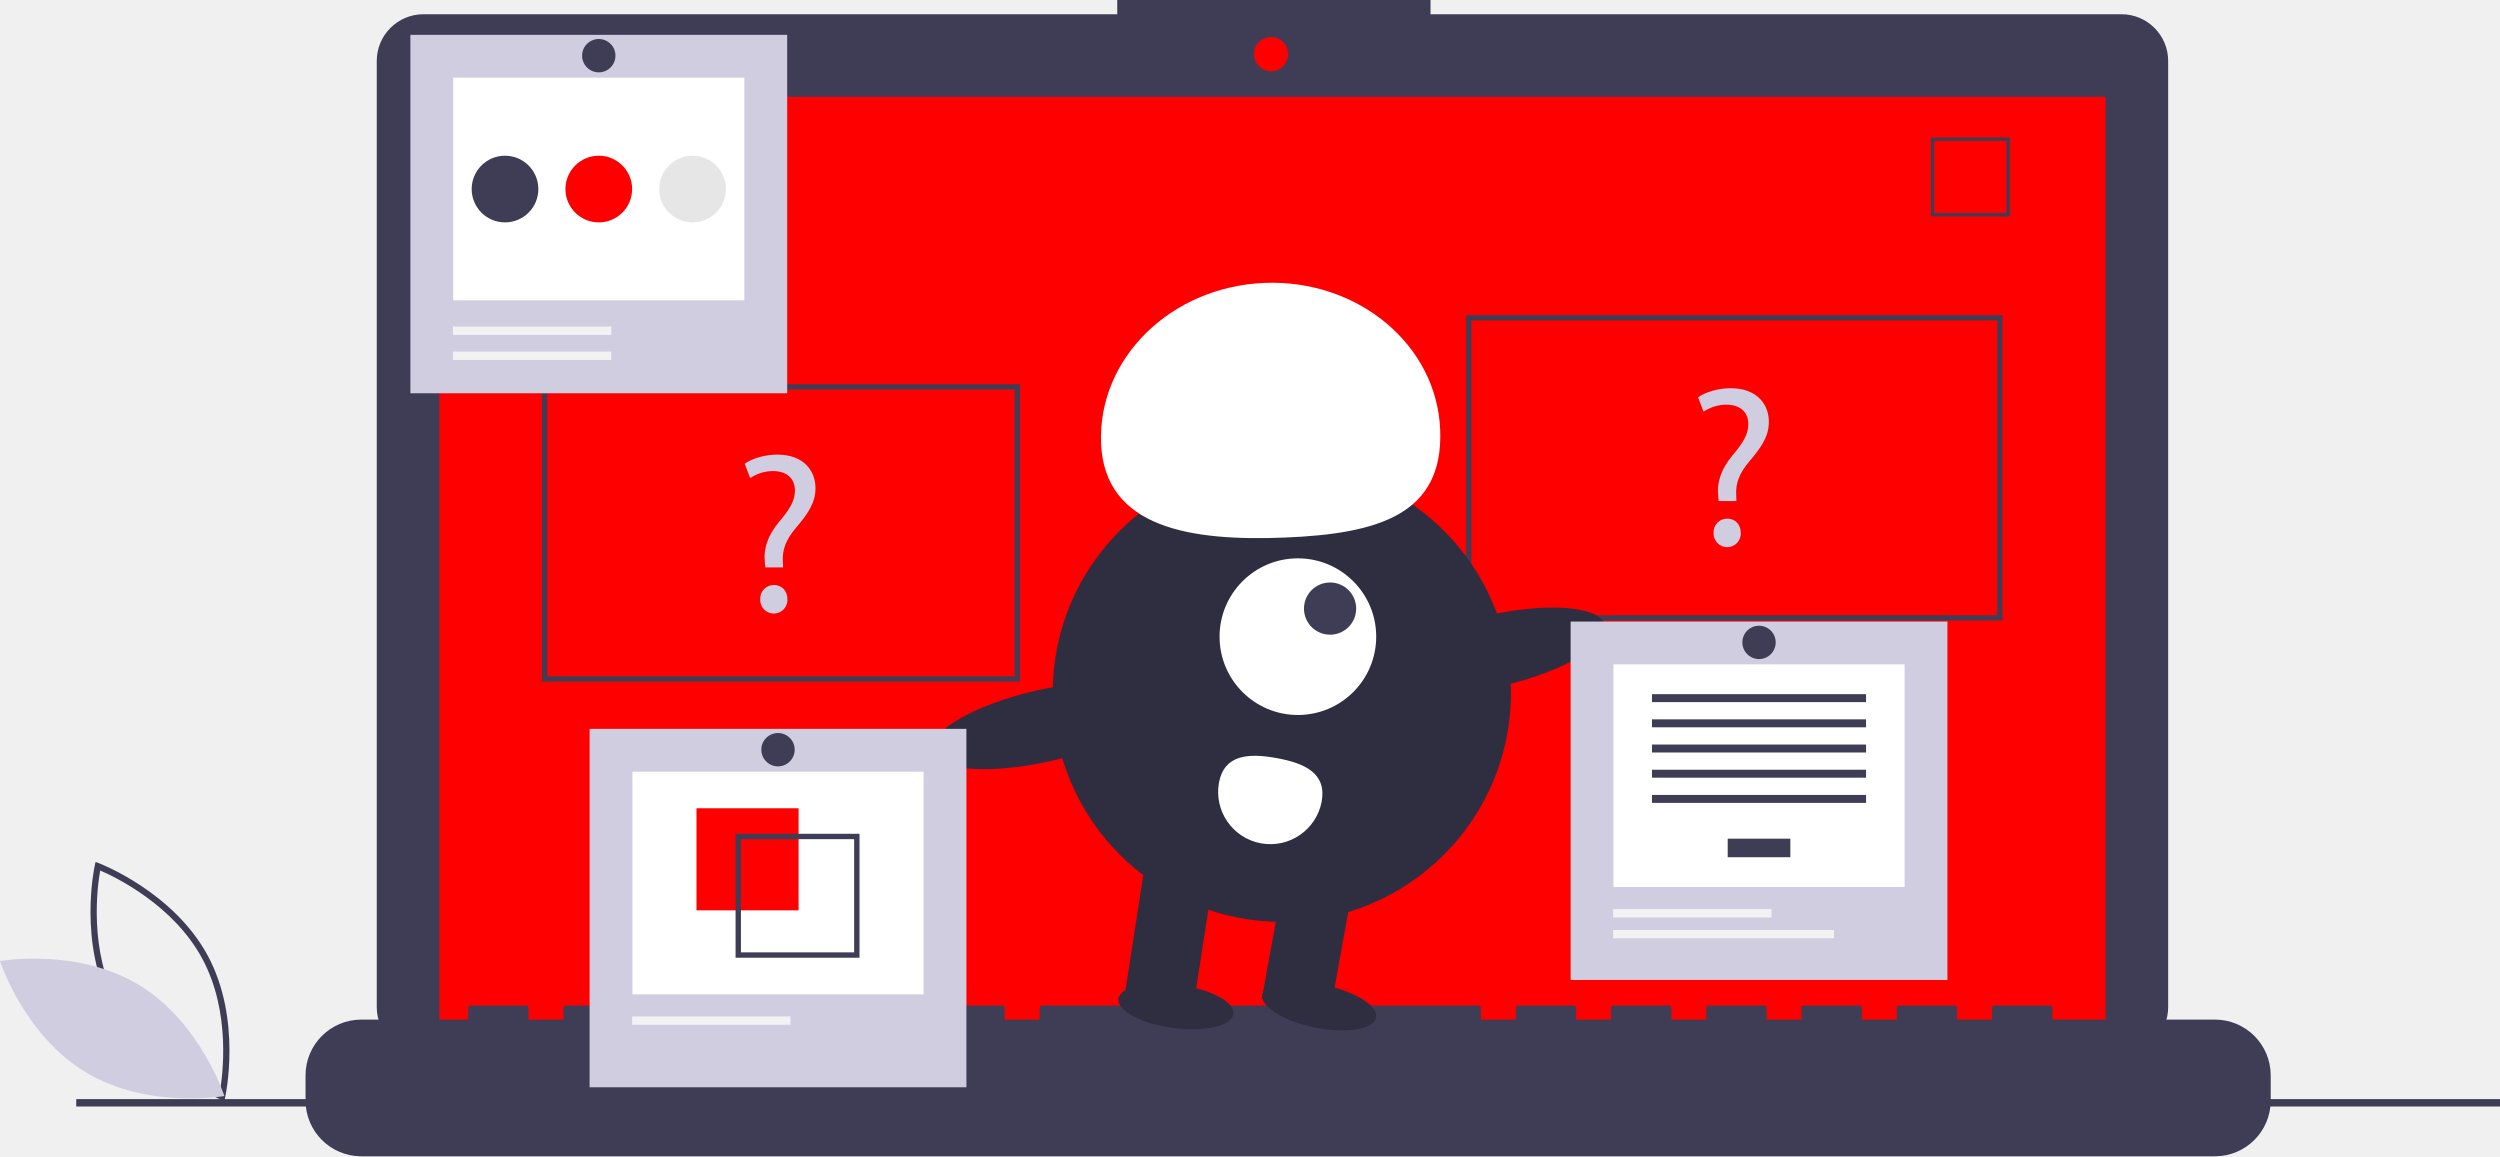
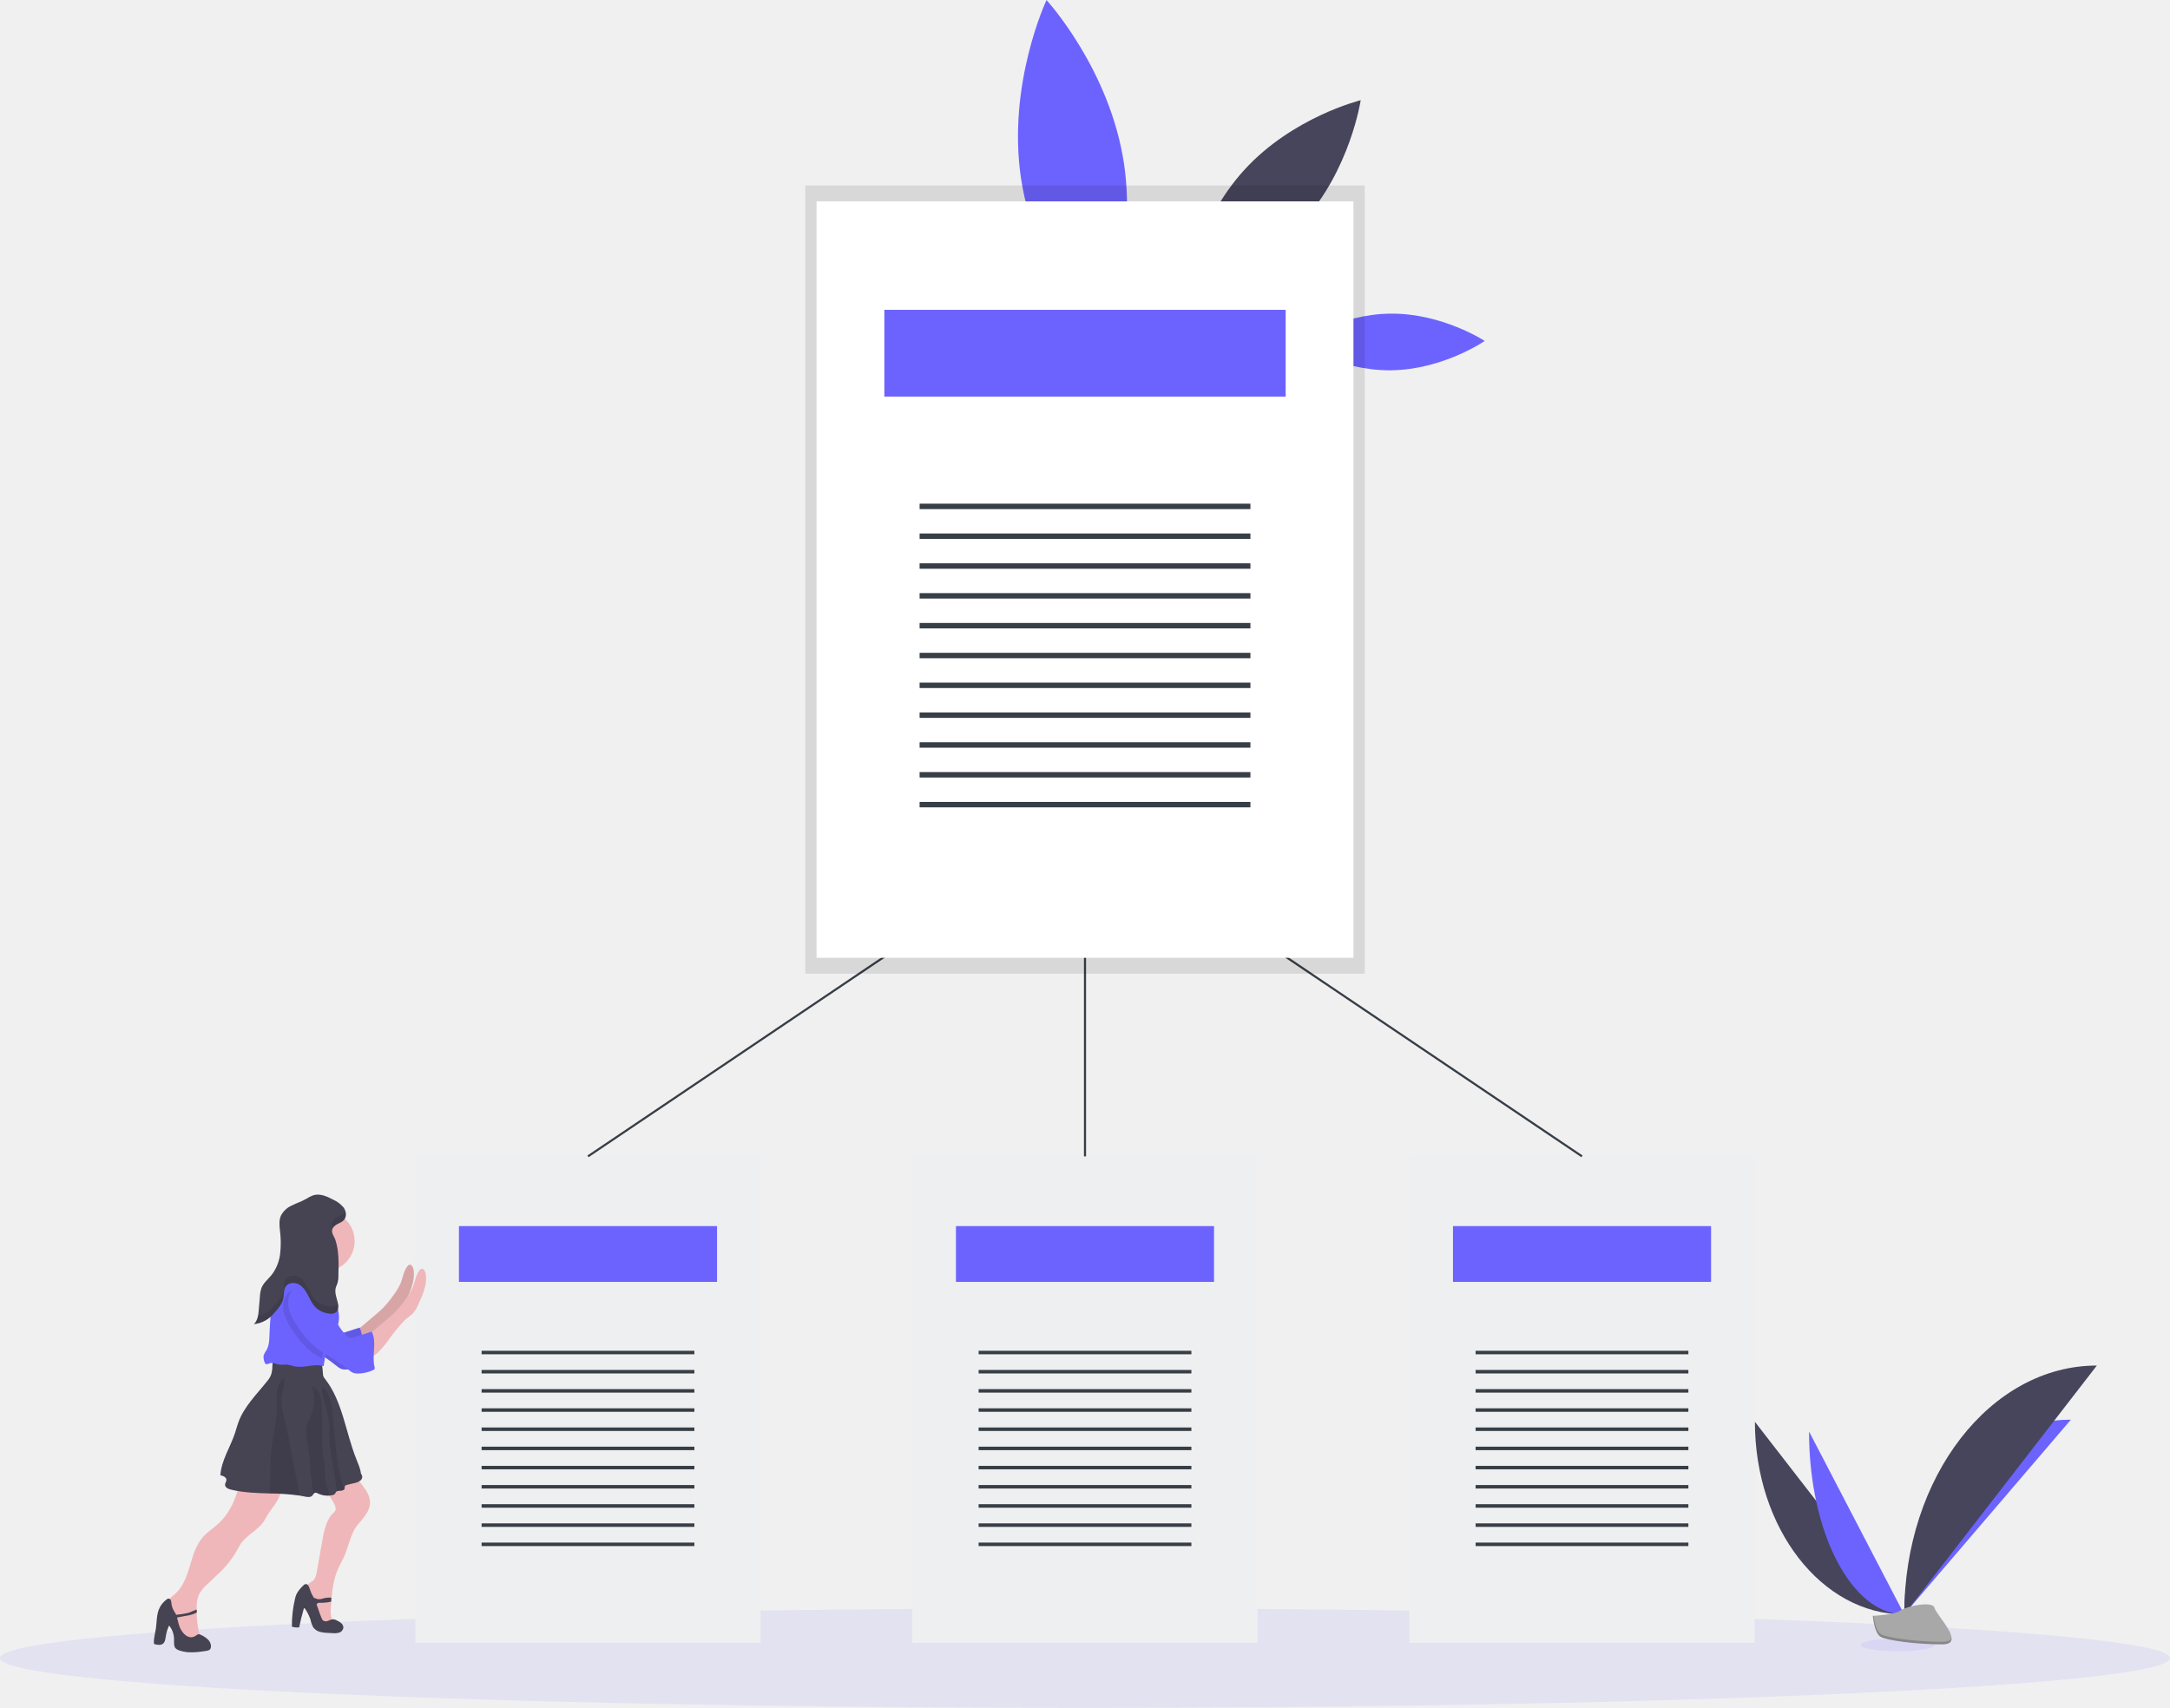
- <svg xmlns="http://www.w3.org/2000/svg" id="e18ebc6e-17e0-463f-bef8-5e03a9b69a2f" data-name="Layer 1" width="941.404" height="435.42" viewBox="0 0 941.404 435.42">
-   <path d="M213.791,646.813l-1.267-.475c-.278-.105-27.993-10.723-40.975-34.799-12.983-24.077-6.626-53.067-6.56-53.356l.299-1.32,1.267.475c.278.105,27.992,10.723,40.975,34.799,12.983,24.077,6.626,53.067,6.56,53.356Zm-40.163-36.395c10.976,20.357,32.877,30.791,38.426,33.174,1.055-5.947,4.364-29.997-6.603-50.334-10.965-20.335-32.874-30.786-38.426-33.174C165.97,566.035,162.662,590.082,173.628,610.418Z" transform="translate(-129.2979 -232.2899)" fill="#3f3d56" />
-   <path d="M181.471,603.093c23.331,14.037,32.317,41.918,32.317,41.918s-28.842,5.123-52.173-8.914-32.317-41.918-32.317-41.918S158.14,589.057,181.471,603.093Z" transform="translate(-129.2979 -232.2899)" fill="#d0cde1" />
-   <path d="M928.148,237.652H667.979v-5.362h-117.971v5.362H288.766a17.599,17.599,0,0,0-17.599,17.599V611.503a17.599,17.599,0,0,0,17.599,17.599H928.148A17.599,17.599,0,0,0,945.747,611.503V255.251A17.599,17.599,0,0,0,928.148,237.652Z" transform="translate(-129.2979 -232.2899)" fill="#3f3d56" />
-   <rect x="165.464" y="36.464" width="627.391" height="353.913" fill="#ff0000" />
-   <circle cx="478.623" cy="20.377" r="6.435" fill="#ff0000" />
-   <path d="M886.136,313.797h-29.74V284.057h29.74Zm-28.447-1.293h27.154V285.35H857.689Z" transform="translate(-129.2979 -232.2899)" fill="#3f3d56" />
-   <path d="M963.363,616.232H902.133v-4.412a.875.875,0,0,0-.875-.875H880.266a.875.875,0,0,0-.875.875v4.412H866.271v-4.412a.875.875,0,0,0-.875-.875H844.403a.875.875,0,0,0-.875.875v4.412H830.408v-4.412a.875.875,0,0,0-.875-.875H808.54a.875.875,0,0,0-.875.875v4.412H794.545v-4.412a.875.875,0,0,0-.875-.875H772.677a.875.875,0,0,0-.875.875v4.412H758.682v-4.412a.875.875,0,0,0-.875-.875h-20.993a.875.875,0,0,0-.875.875v4.412H722.819v-4.412a.875.875,0,0,0-.875-.875H700.951a.875.875,0,0,0-.875.875v4.412H686.956v-4.412a.875.875,0,0,0-.875-.875H521.637a.875.875,0,0,0-.875.875v4.412H507.642v-4.412a.875.875,0,0,0-.875-.875H485.774a.875.875,0,0,0-.875.875v4.412H471.779v-4.412a.875.875,0,0,0-.875-.875H449.911a.875.875,0,0,0-.875.875v4.412H435.916v-4.412a.875.875,0,0,0-.875-.875H414.048a.875.875,0,0,0-.875.875v4.412H400.053v-4.412a.875.875,0,0,0-.875-.875H378.185a.875.875,0,0,0-.875.875v4.412H364.19v-4.412a.875.875,0,0,0-.875-.875H342.323a.875.875,0,0,0-.875.875v4.412H328.327v-4.412a.875.875,0,0,0-.875-.875h-20.993a.875.875,0,0,0-.875.875v4.412h-40.236a20.993,20.993,0,0,0-20.993,20.993v9.492a20.993,20.993,0,0,0,20.993,20.993H963.363a20.993,20.993,0,0,0,20.993-20.993v-9.492A20.993,20.993,0,0,0,963.363,616.232Z" transform="translate(-129.2979 -232.2899)" fill="#3f3d56" />
-   <rect x="28.711" y="413.883" width="912.693" height="2.785" fill="#3f3d56" />
-   <path d="M883.37,465.961h-202v-115h202Zm-200-2h198v-111h-198Z" transform="translate(-129.2979 -232.2899)" fill="#3f3d56" />
-   <path d="M513.37,488.961h-180v-112h180Zm-178-2h176v-108h-176Z" transform="translate(-129.2979 -232.2899)" fill="#3f3d56" />
-   <path d="M417.464,445.961l-.172-2.236c-.516-4.644,1.032-9.718,5.332-14.877,3.87-4.559,6.02-7.912,6.02-11.782,0-4.386-2.752-7.31-8.17-7.396a15.28,15.28,0,0,0-8.686,2.666l-2.064-5.418c2.838-2.064,7.74-3.44,12.298-3.44,9.89,0,14.362,6.106,14.362,12.642,0,5.849-3.268,10.062-7.396,14.964-3.784,4.472-5.16,8.256-4.902,12.642l.086,2.236Zm-1.892,12.04a5.084,5.084,0,0,1,5.16-5.418c3.01,0,5.074,2.235,5.074,5.418a5.121,5.121,0,1,1-10.234,0Z" transform="translate(-129.2979 -232.2899)" fill="#d0cde1" />
-   <path d="M776.464,420.961l-.172-2.236c-.516-4.644,1.032-9.718,5.332-14.877,3.87-4.559,6.02-7.912,6.02-11.782,0-4.386-2.752-7.31-8.17-7.396a15.28,15.28,0,0,0-8.686,2.666l-2.064-5.418c2.838-2.064,7.74-3.44,12.298-3.44,9.89,0,14.362,6.106,14.362,12.642,0,5.849-3.268,10.062-7.396,14.964-3.784,4.472-5.16,8.256-4.902,12.642l.086,2.236Zm-1.892,12.04a5.084,5.084,0,0,1,5.16-5.418c3.01,0,5.074,2.235,5.074,5.418a5.121,5.121,0,1,1-10.234,0Z" transform="translate(-129.2979 -232.2899)" fill="#d0cde1" />
-   <circle cx="482.693" cy="260.849" r="86.292" fill="#2f2e41" />
-   <polygon points="449.365 379.018 423.568 374.348 431.935 320.484 457.731 325.154 449.365 379.018" fill="#2f2e41" />
-   <rect x="608.432" y="564.073" width="26.215" height="46.969" transform="translate(-14.69358 -333.6098) rotate(10.26106)" fill="#2f2e41" />
-   <ellipse cx="626.082" cy="611.196" rx="8.192" ry="21.846" transform="translate(-226.2152 871.6648) rotate(-78.58697)" fill="#2f2e41" />
-   <ellipse cx="572.111" cy="611.257" rx="8.192" ry="21.846" transform="translate(-238.2839 865.8482) rotate(-82.4537)" fill="#2f2e41" />
-   <circle cx="488.734" cy="239.741" r="29.492" fill="#fff" />
-   <circle cx="500.856" cy="229.17" r="9.831" fill="#3f3d56" />
-   <path d="M543.919,399.262c-1.298-31.947,26.236-59.006,61.498-60.438s64.899,23.304,66.197,55.251-23.214,39.205-58.476,40.638S545.216,431.209,543.919,399.262Z" transform="translate(-129.2979 -232.2899)" fill="#fff" />
-   <ellipse cx="691.67" cy="477.418" rx="43.146" ry="13.545" transform="translate(-218.4794 -65.68735) rotate(-12.9101)" fill="#2f2e41" />
-   <ellipse cx="522.282" cy="505.587" rx="43.146" ry="13.545" transform="translate(-229.0548 -102.8204) rotate(-12.9101)" fill="#2f2e41" />
-   <path d="M588.291,527.145A19.662,19.662,0,0,0,626.985,534.15c1.934-10.685-6.327-14.466-17.012-16.4S590.225,516.46,588.291,527.145Z" transform="translate(-129.2979 -232.2899)" fill="#fff" />
-   <rect x="154.535" y="13.122" width="141.887" height="134.967" fill="#d0cde1" />
-   <rect x="170.658" y="29.246" width="109.64" height="83.842" fill="#fff" />
-   <rect x="170.55" y="122.979" width="59.637" height="3.139" fill="#f2f2f2" />
-   <rect x="170.55" y="132.396" width="59.637" height="3.139" fill="#f2f2f2" />
-   <circle cx="190.167" cy="71.19" r="12.555" fill="#3f3d56" />
-   <circle cx="225.478" cy="71.19" r="12.555" fill="#ff0000" />
-   <circle cx="260.789" cy="71.19" r="12.555" fill="#e6e6e6" />
-   <circle cx="225.478" cy="20.969" r="6.278" fill="#3f3d56" />
-   <rect x="222.022" y="274.459" width="141.887" height="134.967" fill="#d0cde1" />
-   <rect x="238.146" y="290.582" width="109.64" height="83.842" fill="#fff" />
-   <rect x="262.272" y="304.361" width="38.437" height="38.437" fill="#ff0000" />
-   <path d="M406.284,546.262V592.936h46.674V546.262Zm44.649,44.649H408.308V548.287H450.933Z" transform="translate(-129.2979 -232.2899)" fill="#3f3d56" />
-   <rect x="238.037" y="382.747" width="59.637" height="3.139" fill="#f2f2f2" />
-   <circle cx="292.966" cy="282.306" r="6.278" fill="#3f3d56" />
-   <rect x="591.437" y="234.053" width="141.887" height="134.967" fill="#d0cde1" />
-   <rect x="607.56" y="250.176" width="109.64" height="83.842" fill="#fff" />
-   <rect x="650.587" y="315.812" width="23.587" height="6.99" fill="#3f3d56" />
-   <rect x="622.072" y="261.393" width="80.617" height="2.996" fill="#3f3d56" />
-   <rect x="622.072" y="270.879" width="80.617" height="2.996" fill="#3f3d56" />
-   <rect x="622.072" y="280.365" width="80.617" height="2.996" fill="#3f3d56" />
-   <rect x="622.072" y="289.851" width="80.617" height="2.996" fill="#3f3d56" />
-   <rect x="622.072" y="299.337" width="80.617" height="2.996" fill="#3f3d56" />
-   <rect x="607.451" y="342.341" width="59.637" height="3.139" fill="#f2f2f2" />
-   <rect x="607.451" y="350.187" width="83.178" height="3.139" fill="#f2f2f2" />
-   <circle cx="662.38" cy="241.9" r="6.278" fill="#3f3d56" />
+ <svg xmlns="http://www.w3.org/2000/svg" id="f35ab9f9-34d5-448a-b11b-d3b80d8dd40d" data-name="Layer 1" width="1024" height="806.04" viewBox="0 0 1024 806.04">
+   <path d="M618.37,124c6.76,44.56-12,84.37-12,84.37s-29.77-32.43-36.53-77S581.84,47,581.84,47,611.61,79.42,618.37,124Z" transform="translate(-88 -46.98)" fill="#6c63ff" />
+   <path d="M744.07,195c24.53-.27,44.56,12.89,44.56,12.89s-19.74,13.59-44.27,13.85-44.56-12.89-44.56-12.89S719.54,195.27,744.07,195Z" transform="translate(-88 -46.98)" fill="#6c63ff" />
+   <path d="M675.09,127.26c-22.83,25.09-27.66,57.88-27.66,57.88s32.18-7.9,55-33S730.1,94.27,730.1,94.27,697.92,102.17,675.09,127.26Z" transform="translate(-88 -46.98)" fill="#46455b" />
+   <ellipse cx="512" cy="782.54" rx="512" ry="23.5" fill="#6c63ff" opacity="0.1" />
+   <polyline points="208.3 545.74 358.94 545.74 358.94 775.33 196 775.33 196 545.74 208.3 545.74" fill="#eeeff0" />
+   <rect x="216.57" y="578.66" width="121.79" height="26.33" fill="#6c63ff" />
+   <rect x="227.27" y="637.5" width="100.4" height="1.65" fill="#373e46" />
+   <rect x="227.27" y="646.55" width="100.4" height="1.65" fill="#373e46" />
+   <rect x="227.27" y="655.6" width="100.4" height="1.65" fill="#373e46" />
+   <rect x="227.27" y="664.65" width="100.4" height="1.65" fill="#373e46" />
+   <rect x="227.27" y="673.7" width="100.4" height="1.65" fill="#373e46" />
+   <rect x="227.27" y="682.76" width="100.4" height="1.65" fill="#373e46" />
+   <rect x="227.27" y="691.81" width="100.4" height="1.65" fill="#373e46" />
+   <rect x="227.27" y="700.86" width="100.4" height="1.65" fill="#373e46" />
+   <rect x="227.27" y="709.91" width="100.4" height="1.65" fill="#373e46" />
+   <rect x="227.27" y="718.96" width="100.4" height="1.65" fill="#373e46" />
+   <rect x="227.27" y="728.02" width="100.4" height="1.65" fill="#373e46" />
+   <polyline points="442.83 545.74 593.47 545.74 593.47 775.33 430.53 775.33 430.53 545.74 442.83 545.74" fill="#eeeff0" />
+   <rect x="451.1" y="578.66" width="121.79" height="26.33" fill="#6c63ff" />
+   <rect x="461.8" y="637.5" width="100.4" height="1.65" fill="#373e46" />
+   <rect x="461.8" y="646.55" width="100.4" height="1.65" fill="#373e46" />
+   <rect x="461.8" y="655.6" width="100.4" height="1.65" fill="#373e46" />
+   <rect x="461.8" y="664.65" width="100.4" height="1.65" fill="#373e46" />
+   <rect x="461.8" y="673.7" width="100.4" height="1.65" fill="#373e46" />
+   <rect x="461.8" y="682.76" width="100.4" height="1.65" fill="#373e46" />
+   <rect x="461.8" y="691.81" width="100.4" height="1.65" fill="#373e46" />
+   <rect x="461.8" y="700.86" width="100.4" height="1.65" fill="#373e46" />
+   <rect x="461.8" y="709.91" width="100.4" height="1.65" fill="#373e46" />
+   <rect x="461.8" y="718.96" width="100.4" height="1.65" fill="#373e46" />
+   <rect x="461.8" y="728.02" width="100.4" height="1.65" fill="#373e46" />
+   <polyline points="677.36 545.74 828 545.74 828 775.33 665.06 775.33 665.06 545.74 677.36 545.74" fill="#eeeff0" />
+   <rect x="685.64" y="578.66" width="121.79" height="26.33" fill="#6c63ff" />
+   <rect x="696.33" y="637.5" width="100.4" height="1.65" fill="#373e46" />
+   <rect x="696.33" y="646.55" width="100.4" height="1.65" fill="#373e46" />
+   <rect x="696.33" y="655.6" width="100.4" height="1.65" fill="#373e46" />
+   <rect x="696.33" y="664.65" width="100.4" height="1.65" fill="#373e46" />
+   <rect x="696.33" y="673.7" width="100.4" height="1.65" fill="#373e46" />
+   <rect x="696.33" y="682.76" width="100.4" height="1.65" fill="#373e46" />
+   <rect x="696.33" y="691.81" width="100.4" height="1.65" fill="#373e46" />
+   <rect x="696.33" y="700.86" width="100.4" height="1.65" fill="#373e46" />
+   <rect x="696.33" y="709.91" width="100.4" height="1.65" fill="#373e46" />
+   <rect x="696.33" y="718.96" width="100.4" height="1.65" fill="#373e46" />
+   <rect x="696.33" y="728.02" width="100.4" height="1.65" fill="#373e46" />
+   <polyline points="512 545.74 512 387.74 277.47 545.74" fill="none" stroke="#373e46" stroke-miterlimit="10" />
+   <line x1="746.53" y1="545.74" x2="512" y2="387.74" fill="none" stroke="#373e46" stroke-miterlimit="10" />
+   <g opacity="0.1">
+     <polygon points="399.93 87.54 380 87.54 380 459.54 644 459.54 644 87.54 399.93 87.54" />
+   </g>
+   <polyline points="404.45 95.04 638.68 95.04 638.68 452.04 385.32 452.04 385.32 95.04 404.45 95.04" fill="#fff" />
+   <rect x="417.31" y="146.22" width="189.38" height="40.95" fill="#6c63ff" />
+   <rect x="433.95" y="237.71" width="156.11" height="2.56" fill="#373e46" />
+   <rect x="433.95" y="251.78" width="156.11" height="2.56" fill="#373e46" />
+   <rect x="433.95" y="265.86" width="156.11" height="2.56" fill="#373e46" />
+   <rect x="433.95" y="279.93" width="156.11" height="2.56" fill="#373e46" />
+   <rect x="433.95" y="294.01" width="156.11" height="2.56" fill="#373e46" />
+   <rect x="433.95" y="308.09" width="156.11" height="2.56" fill="#373e46" />
+   <rect x="433.95" y="322.16" width="156.11" height="2.56" fill="#373e46" />
+   <rect x="433.95" y="336.24" width="156.11" height="2.56" fill="#373e46" />
+   <rect x="433.95" y="350.31" width="156.11" height="2.56" fill="#373e46" />
+   <rect x="433.95" y="364.39" width="156.11" height="2.56" fill="#373e46" />
+   <rect x="433.95" y="378.46" width="156.11" height="2.56" fill="#373e46" />
+   <path d="M220.64,748.89c.17,4-2.36,7.51-4.77,10.68a38.9,38.9,0,0,0-2.93,4.67c-2.62,4.66-8.25,6.88-11.3,11.28-.73,1.07-1.3,2.24-1.95,3.37a44.78,44.78,0,0,1-8.23,10.45L186,794.5a17.5,17.5,0,0,0-4.1,4.91,15.94,15.94,0,0,0-1.06,7.27l0,.82c0,.19,0,.37,0,.56a41.61,41.61,0,0,0,1,9,4.49,4.49,0,0,1,.16,2.84,3.69,3.69,0,0,1-2.43,1.82,5.14,5.14,0,0,1-3.32.22,5.64,5.64,0,0,1-2.48-2.22c-3.22-4.42-4.52-9.89-6.44-15a3.38,3.38,0,0,1,.74-3.18,18.25,18.25,0,0,1,2.51-2.29c3.8-3.32,5.57-8.33,7-13.16s2.85-9.88,6.17-13.67c2.15-2.46,5-4.23,7.38-6.44,6-5.54,9-13.61,10.52-21.61a16,16,0,0,1,5.57-.07l9.82,1.3a4.45,4.45,0,0,1,2.92,1.15A3.53,3.53,0,0,1,220.64,748.89Z" transform="translate(-88 -46.98)" fill="#efb7b9" />
+   <path d="M262.57,757a10.47,10.47,0,0,1-1.53,4.17,37.51,37.51,0,0,1-4,5.12c-3.75,4.31-4.39,10.44-6.78,15.63-.77,1.68-1.74,3.27-2.52,5-2.06,4.41-2.82,9.26-3.27,14.14-.05.62-.11,1.25-.15,1.88s-.12,1.55-.18,2.32c-.15,2-.28,4.19.58,6,.45,1,1.17,1.74,1.2,2.79-1.48,1.44-4,1.27-5.72.11a11.37,11.37,0,0,1-3.63-4.93,45.55,45.55,0,0,1-3.41-10.82c-.26-1.41-.38-3.08.64-4.1a15.68,15.68,0,0,1,1.79-1.22c1.25-1,1.61-2.7,1.89-4.27q1.44-8.09,2.89-16.17a36.94,36.94,0,0,1,.85-3.92c.82-2.89,2.07-6.11,4.41-8a2.43,2.43,0,0,0,.74-2.23,6.87,6.87,0,0,0-.92-2.27c-1.74-3.12-3.83-6.26-7-8a35.93,35.93,0,0,1,11-6.29,4.26,4.26,0,0,1,2.26-.39,3.89,3.89,0,0,1,1.18.47,20.1,20.1,0,0,1,5.39,5C260.61,749.94,263,753.31,262.57,757Z" transform="translate(-88 -46.98)" fill="#efb7b9" />
+   <path d="M186.14,820.77a11.51,11.51,0,0,0-3.33-2.21,2.25,2.25,0,0,0-.9-.31c-.77,0-1.35.66-2,1a3.68,3.68,0,0,1-3.5,0,7.21,7.21,0,0,1-2.6-2.49c-1.4-2.07-1.68-4.13-2.26-6.4l6.11-1.15a13.26,13.26,0,0,0,3.19-1.2c0-.19,0-.37,0-.56l0-.82c-1.13.33-3.52,1.44-4.09,1.57a43.79,43.79,0,0,1-5.58.89c-.29-.58-.71-1.08-1-1.65a9.32,9.32,0,0,1-1.28-3.72,4.63,4.63,0,0,0-.3-1.53,1.2,1.2,0,0,0-1.24-.75,1.49,1.49,0,0,0-.55.27,10.67,10.67,0,0,0-3.82,4.78c-1.14,2.86-1,6.06-1.43,9.11-.35,2.29-1.05,4.56-.93,6.87a.62.62,0,0,0,.1.35.65.65,0,0,0,.38.18c1.27.28,2.74.53,3.77-.26s1.18-2.29,1.38-3.59a17.66,17.66,0,0,1,1.55-5,10.32,10.32,0,0,1,2.32,6.86c0,1.37-.16,2.94.78,3.94a3.9,3.9,0,0,0,1.64.94,16.59,16.59,0,0,0,3.88.84,32.74,32.74,0,0,0,7.19-.37c.75-.09,1.51-.19,2.25-.35a2.63,2.63,0,0,0,1.06-.44,2,2,0,0,0,.62-1.21A4.42,4.42,0,0,0,186.14,820.77Z" transform="translate(-88 -46.98)" fill="#464353" />
+   <path d="M249.12,813.12a7.6,7.6,0,0,0-2-1.29,4.37,4.37,0,0,0-1.93-.64,5.9,5.9,0,0,0-2.2.67,2.64,2.64,0,0,1-2.24.1,3,3,0,0,1-1.11-1.58c-.86-2-1.5-4.18-2.25-6.26a1.52,1.52,0,0,1,.74-.61,2,2,0,0,1,.72-.09,21.15,21.15,0,0,0,5.39-.53c0-.63.1-1.26.15-1.88a10.68,10.68,0,0,0-3.77.32,5.88,5.88,0,0,1-2.67.37c-.62-.13-1.21-.51-1.81-.59-.28-.53-.59-1-.89-1.56-.75-1.33-1-2.88-1.72-4.18a1.45,1.45,0,0,0-1.18-.79,2,2,0,0,0-1.34.79,14.26,14.26,0,0,0-3.16,4.1,12.13,12.13,0,0,0-.68,2.22,54.15,54.15,0,0,0-1.43,13,8.13,8.13,0,0,0,3.43.33q.89-4.42,2.17-8.75a.41.41,0,0,1,.16-.27c.19-.1.38.1.49.28a22.17,22.17,0,0,1,2.51,5,13.76,13.76,0,0,0,1.29,3.7,5.71,5.71,0,0,0,3.19,2.16,16.48,16.48,0,0,0,3.9.5l2,.1a8.14,8.14,0,0,0,3.15-.24,2.82,2.82,0,0,0,2-2.26A2.77,2.77,0,0,0,249.12,813.12Z" transform="translate(-88 -46.98)" fill="#464353" />
+   <path d="M258.28,745.53a6.22,6.22,0,0,1-3.09,1.4l-3.39.83a1.39,1.39,0,0,0-1,.53c-.19.36-.06.8-.15,1.19a1,1,0,0,1-.21.42,2.48,2.48,0,0,1-1.75.62,4.44,4.44,0,0,0-1.64.25,1.32,1.32,0,0,0-.55.44c-.17.25-.25.56-.43.79a1.93,1.93,0,0,1-1.17.61,9.61,9.61,0,0,1-1.41.22,10.47,10.47,0,0,1-5.48-1,1.92,1.92,0,0,0-1.37-.33,1.35,1.35,0,0,0-.68.55,8.64,8.64,0,0,1-.57.78c-.87.94-2.39.69-3.64.43-.78-.17-1.56-.31-2.34-.44a106.11,106.11,0,0,0-14.17-1c-6.15-.19-12.29-.36-18.23-1.81-1.3-.31-2.87-1-2.8-2.39,0-.76.64-1.41.64-2.17,0-1.29-1.59-2-2.86-2.2.46-7.08,4.71-13.27,6.92-20,.55-1.67,1-3.38,1.58-5,2.69-7.44,8.61-13.16,13.53-19.36a11.31,11.31,0,0,0,1.84-2.9,12.57,12.57,0,0,0,.65-3.91l.27-4.67a82.69,82.69,0,0,1,21.54,1.34,2,2,0,0,1,1.23.61,1.9,1.9,0,0,1,.27.82c.28,1.7.47,3.42.58,5.14a4.66,4.66,0,0,0,.16,1.12,4.78,4.78,0,0,0,.78,1.27C245.51,703,248,709.47,250,716s3.59,13.17,6.11,19.51c.86,2.19,2,4.65,2.22,7A2.14,2.14,0,0,1,258.28,745.53Z" transform="translate(-88 -46.98)" fill="#464353" />
+   <path d="M229.45,752.79a106.11,106.11,0,0,0-14.17-1l.39-13.15c.09-2.91.18-5.83.53-8.72.49-4.11,1.49-8.15,2-12.25a54.41,54.41,0,0,0,.39-7.1,42.42,42.42,0,0,1,.2-7.22c.33-2,1.18-4.73,3-5.8,1.21,1.65-.65,6.28-.86,8.26-.45,4.13.66,8.24,1.62,12.27,1.15,4.84,2.09,9.73,3,14.62Q227.52,742.72,229.45,752.79Z" transform="translate(-88 -46.98)" opacity="0.1" />
+   <path d="M243.53,752.83a10.47,10.47,0,0,1-5.48-1,1.92,1.92,0,0,0-1.37-.33,1.35,1.35,0,0,0-.68.55c-1.61-7.64-1.52-15.6-2.8-23.32-.45-2.76-1.08-5.57-.55-8.3.57-2.93,2.42-5.47,3.14-8.36a22.6,22.6,0,0,0,.4-5.81,13.83,13.83,0,0,0-1.24-5c1.69.28,3.07,1.94,3.75,3.44a16.08,16.08,0,0,1,1.1,5.89c.27,4.86.31,9.71.24,14.57a54.89,54.89,0,0,0,.15,6.79c.25,2.23.8,4.41,1,6.64.21,2.68-.1,5.42.55,8C242.24,748.67,243.38,750.77,243.53,752.83Z" transform="translate(-88 -46.98)" opacity="0.1" />
+   <path d="M250.48,749.9a2.48,2.48,0,0,1-1.75.62,4.44,4.44,0,0,0-1.64.25l-2.82-17.42a59.07,59.07,0,0,1-.81-6.46c-.12-2.51.07-5-.1-7.53a54,54,0,0,0-1.73-9.07c-.44-1.77-2.44-7.07-1.32-8.57,1.75,1.13,2.82,3.55,3.41,5.49a35.13,35.13,0,0,1,1.16,6.86q.66,6.7,1.34,13.43c.74,7.44,1.51,15,4.1,22C250.38,749.62,250.43,749.76,250.48,749.9Z" transform="translate(-88 -46.98)" opacity="0.1" />
+   <path d="M265.22,667.45c1.25-1.06,2.51-2.13,3.67-3.3a50.55,50.55,0,0,0,4.49-5.5,28.35,28.35,0,0,0,3.79-6.31c1-2.63,1.34-5.62,3.12-7.8a1.85,1.85,0,0,1,.81-.63c1-.32,1.77,1,2,2,.95,5.15-1.31,10.29-3.52,15a13.82,13.82,0,0,1-2.76,4.36,25.48,25.48,0,0,1-2.17,1.67,23,23,0,0,0-3.06,3c-1.58,1.8-3.1,3.67-4.53,5.6a59.44,59.44,0,0,1-5.55,7,13.89,13.89,0,0,1-7.68,4.22c.84-.12.56-5.06.47-5.68-.13-.91-.75-2-.77-2.85,0-1.08.42-1.24,1.32-2Z" transform="translate(-88 -46.98)" fill="#efb7b9" />
+   <path d="M265.22,667.45c1.25-1.06,2.51-2.13,3.67-3.3a50.55,50.55,0,0,0,4.49-5.5,28.35,28.35,0,0,0,3.79-6.31c1-2.63,1.34-5.62,3.12-7.8a1.85,1.85,0,0,1,.81-.63c1-.32,1.77,1,2,2,.95,5.15-1.31,10.29-3.52,15a13.82,13.82,0,0,1-2.76,4.36,25.48,25.48,0,0,1-2.17,1.67,23,23,0,0,0-3.06,3c-1.58,1.8-3.1,3.67-4.53,5.6a59.44,59.44,0,0,1-5.55,7,13.89,13.89,0,0,1-7.68,4.22c.84-.12.56-5.06.47-5.68-.13-.91-.75-2-.77-2.85,0-1.08.42-1.24,1.32-2Z" transform="translate(-88 -46.98)" opacity="0.1" />
+   <path d="M229.88,636.29S227,650.58,223.69,653s18.09,5.23,18.09,5.23.48-11.42,6.19-16.66S229.88,636.29,229.88,636.29Z" transform="translate(-88 -46.98)" fill="#efb7b9" />
+   <path d="M224.19,651.55a6,6,0,0,0-3.66,2c-2.24,2.42-2.69,6.1-1.92,9.31a27,27,0,0,0,4.49,8.76,42,42,0,0,0,8.51,9.64,64,64,0,0,0,5.75,3.71,94.06,94.06,0,0,1,9.46,6.65,8.28,8.28,0,0,0,2.24,1.43,6.38,6.38,0,0,0,2.18.28,17,17,0,0,0,7.22-1.68,1.28,1.28,0,0,0,.54-.39,1.48,1.48,0,0,0,0-1.17c-1.35-5.42,1.24-11.58-1.33-16.54-2.79.9-5.86,1.88-8.65,2.79a3.34,3.34,0,0,1-1.35.23,2.86,2.86,0,0,1-1.46-.8c-3-2.62-4.94-6.27-6.68-9.87s-3.43-7.33-6.15-10.26S228.17,651.13,224.19,651.55Z" transform="translate(-88 -46.98)" fill="#6c63ff" />
+   <path d="M224.19,651.55a6,6,0,0,0-3.66,2c-2.24,2.42-2.69,6.1-1.92,9.31a27,27,0,0,0,4.49,8.76,42,42,0,0,0,8.51,9.64,64,64,0,0,0,5.75,3.71,94.06,94.06,0,0,1,9.46,6.65,8.28,8.28,0,0,0,2.24,1.43,6.38,6.38,0,0,0,2.18.28,17,17,0,0,0,7.22-1.68,1.28,1.28,0,0,0,.54-.39,1.48,1.48,0,0,0,0-1.17c-1.35-5.42,1.24-11.58-1.33-16.54-2.79.9-5.86,1.88-8.65,2.79a3.34,3.34,0,0,1-1.35.23,2.86,2.86,0,0,1-1.46-.8c-3-2.62-4.94-6.27-6.68-9.87s-3.43-7.33-6.15-10.26S228.17,651.13,224.19,651.55Z" transform="translate(-88 -46.98)" opacity="0.1" />
+   <circle cx="153.07" cy="585.74" r="14.28" fill="#efb7b9" />
+   <path d="M246.77,673.83l0,.06c-.83,1.53-2.06,2.82-2.91,4.34a19,19,0,0,0-1.77,5.63c-.27,1.3-.51,2.6-.73,3.91s-.44,2.65-.64,4c-4.31-1.46-9.09,1-13.56.1a27.86,27.86,0,0,0-4-.9c-1,0-2,.18-3,.09-1.65-.16-3.29-1.2-4.87-.67-.7.24-1.57.74-2.08.19a1.53,1.53,0,0,1-.26-.49,6.11,6.11,0,0,1-.53-3.5,11.35,11.35,0,0,1,1.49-2.67,12,12,0,0,0,1.16-5.15c.29-4.59.28-9.22,1-13.76s2.34-9.06,5.41-12.49a9,9,0,0,1,5.71-3.3c8.26-.67,14.93,3.88,18.54,11.11C247.86,664.51,249,669.68,246.77,673.83Z" transform="translate(-88 -46.98)" fill="#6c63ff" />
+   <path d="M270.93,669.36c1.26-1.07,2.52-2.13,3.67-3.31a49.3,49.3,0,0,0,4.49-5.49,28.09,28.09,0,0,0,3.8-6.32c1-2.62,1.33-5.61,3.12-7.79a1.75,1.75,0,0,1,.8-.63c1-.32,1.77,1,2,2,1,5.15-1.32,10.3-3.53,15a13.62,13.62,0,0,1-2.75,4.36c-.67.62-1.45,1.11-2.17,1.66a21.84,21.84,0,0,0-3.06,3q-2.38,2.72-4.54,5.6a60.41,60.41,0,0,1-5.54,7,14,14,0,0,1-7.69,4.23c.85-.12.57-5.07.48-5.69a26.75,26.75,0,0,1-.77-2.84c0-1.09.42-1.25,1.31-2Z" transform="translate(-88 -46.98)" fill="#efb7b9" />
+   <path d="M245.34,674.31l0,.06c-.82,1.53-2.06,2.81-2.91,4.34a18.86,18.86,0,0,0-1.77,5.63c-.26,1.3-.51,2.6-.73,3.91a52.55,52.55,0,0,1-5-3.23,41.78,41.78,0,0,1-8.52-9.64,27,27,0,0,1-4.49-8.76c-.77-3.21-.32-6.89,1.93-9.31a5.94,5.94,0,0,1,3.65-1.95c4-.43,6.5,1.11,9.22,4s4.41,6.65,6.15,10.26C243.65,671.23,244.44,672.81,245.34,674.31Z" transform="translate(-88 -46.98)" opacity="0.1" />
+   <path d="M229.9,653.45a6,6,0,0,0-3.65,2c-2.25,2.42-2.7,6.1-1.92,9.31s2.6,6,4.48,8.76a42.19,42.19,0,0,0,8.52,9.64,63.77,63.77,0,0,0,5.74,3.7,92.93,92.93,0,0,1,9.46,6.65,8,8,0,0,0,2.24,1.43,6.47,6.47,0,0,0,2.19.29,17.22,17.22,0,0,0,7.22-1.69,1.23,1.23,0,0,0,.54-.39,1.46,1.46,0,0,0,0-1.16c-1.34-5.43,1.25-11.59-1.32-16.55l-8.66,2.79a3.16,3.16,0,0,1-1.35.23,3,3,0,0,1-1.46-.79c-3-2.62-4.94-6.27-6.68-9.88s-3.42-7.32-6.15-10.25S233.88,653,229.9,653.45Z" transform="translate(-88 -46.98)" fill="#6c63ff" />
+   <path d="M250.3,622.74c1.39-1.57,1.09-4.12-.12-5.83a13.43,13.43,0,0,0-5-3.77c-2.95-1.57-6.34-3.08-9.51-2a20.55,20.55,0,0,0-3.48,1.81c-2.1,1.17-4.42,1.91-6.56,3a10.4,10.4,0,0,0-5.12,4.88c-.9,2.17-.62,4.62-.38,7a45.61,45.61,0,0,1,.07,10.89,20.26,20.26,0,0,1-4.06,10c-1.61,2-3.74,3.62-4.71,6a14.33,14.33,0,0,0-.79,4.22l-.52,6.14c-.2,2.45-.51,5.12-2.28,6.83a14,14,0,0,0,9.6-5.32c1.81-2,3.69-4.12,4.23-6.76.41-2,.07-4.21,1.27-5.82,1.41-1.9,4.42-1.92,6.42-.66s3.23,3.42,4.3,5.53,2.14,4.32,4,5.81a11.24,11.24,0,0,0,5.18,2.18,4.52,4.52,0,0,0,3.7-.51c1.37-1.1,1.23-3.21.79-4.91-.59-2.25-1.5-4.59-.86-6.84.21-.74.58-1.44.81-2.18a12.17,12.17,0,0,0,.39-3.3c.13-5.58.39-11.59-1.42-17-.58-1.72-2.14-3.36-1.34-5.22C245.92,624.55,248.79,624.47,250.3,622.74Z" transform="translate(-88 -46.98)" fill="#464353" />
+   <g opacity="0.1">
+     <path d="M220.5,632.3a56.38,56.38,0,0,0-.33-7.9c0-.51-.11-1-.15-1.55a22.3,22.3,0,0,0,.15,4.89C220.32,629.25,220.44,630.77,220.5,632.3Z" transform="translate(-88 -46.98)" />
+     <path d="M246.56,662.93a4.56,4.56,0,0,1-3.7.51,11.24,11.24,0,0,1-5.18-2.18c-1.84-1.5-2.9-3.71-4-5.81s-2.3-4.28-4.3-5.53-5-1.24-6.42.66c-1.2,1.61-.86,3.85-1.27,5.82-.54,2.64-2.42,4.77-4.23,6.76a18.57,18.57,0,0,1-3.09,2.92,14.82,14.82,0,0,1-4.63,1.94,7.11,7.11,0,0,1-1.88,3.79,14,14,0,0,0,9.6-5.32c1.81-2,3.69-4.12,4.23-6.76.41-2,.07-4.21,1.27-5.82,1.41-1.9,4.42-1.92,6.42-.66s3.23,3.42,4.3,5.53,2.14,4.32,4,5.81a11.24,11.24,0,0,0,5.18,2.18,4.52,4.52,0,0,0,3.7-.51c1.28-1,1.24-3,.87-4.58A2.84,2.84,0,0,1,246.56,662.93Z" transform="translate(-88 -46.98)" />
+     <path d="M250.3,619.41c-1.51,1.72-4.38,1.81-5.37,4.1a3.4,3.4,0,0,0,.25,2.87c1.15-1.85,3.72-2,5.12-3.64a4.42,4.42,0,0,0,.63-4.35A3.4,3.4,0,0,1,250.3,619.41Z" transform="translate(-88 -46.98)" />
+     <path d="M247.69,645.7a12.17,12.17,0,0,1-.39,3.3c-.23.74-.6,1.43-.81,2.18a7.36,7.36,0,0,0,0,3.43l0-.1c.21-.74.58-1.44.81-2.18a12.17,12.17,0,0,0,.39-3.3c.05-2.22.12-4.5.08-6.79C247.75,643.4,247.72,644.56,247.69,645.7Z" transform="translate(-88 -46.98)" />
+   </g>
+   <path d="M916.12,718c0,50.24,31.52,90.9,70.47,90.9" transform="translate(-88 -46.98)" fill="#46455b" />
+   <path d="M986.59,808.91c0-50.81,35.18-91.92,78.65-91.92" transform="translate(-88 -46.98)" fill="#6c63ff" />
+   <path d="M941.66,722.56c0,47.73,20.1,86.35,44.93,86.35" transform="translate(-88 -46.98)" fill="#6c63ff" />
+   <path d="M986.59,808.91c0-64.92,40.66-117.46,90.9-117.46" transform="translate(-88 -46.98)" fill="#46455b" />
+   <ellipse cx="895.54" cy="776.33" rx="17.52" ry="2.96" fill="#6c63ff" opacity="0.1" />
+   <path d="M971.77,809.55s10-.31,13-2.45,15.37-4.71,16.12-1.27,15,17.11,3.73,17.2-26.22-1.76-29.22-3.59S971.77,809.55,971.77,809.55Z" transform="translate(-88 -46.98)" fill="#a8a8a8" />
+   <path d="M1004.83,821.83c-11.28.09-26.21-1.76-29.22-3.59-2.29-1.39-3.2-6.4-3.51-8.7h-.33s.63,8.06,3.64,9.89,17.94,3.68,29.22,3.59c3.26,0,4.38-1.19,4.32-2.9C1008.5,821.16,1007.26,821.81,1004.83,821.83Z" transform="translate(-88 -46.98)" opacity="0.2" />
</svg>
